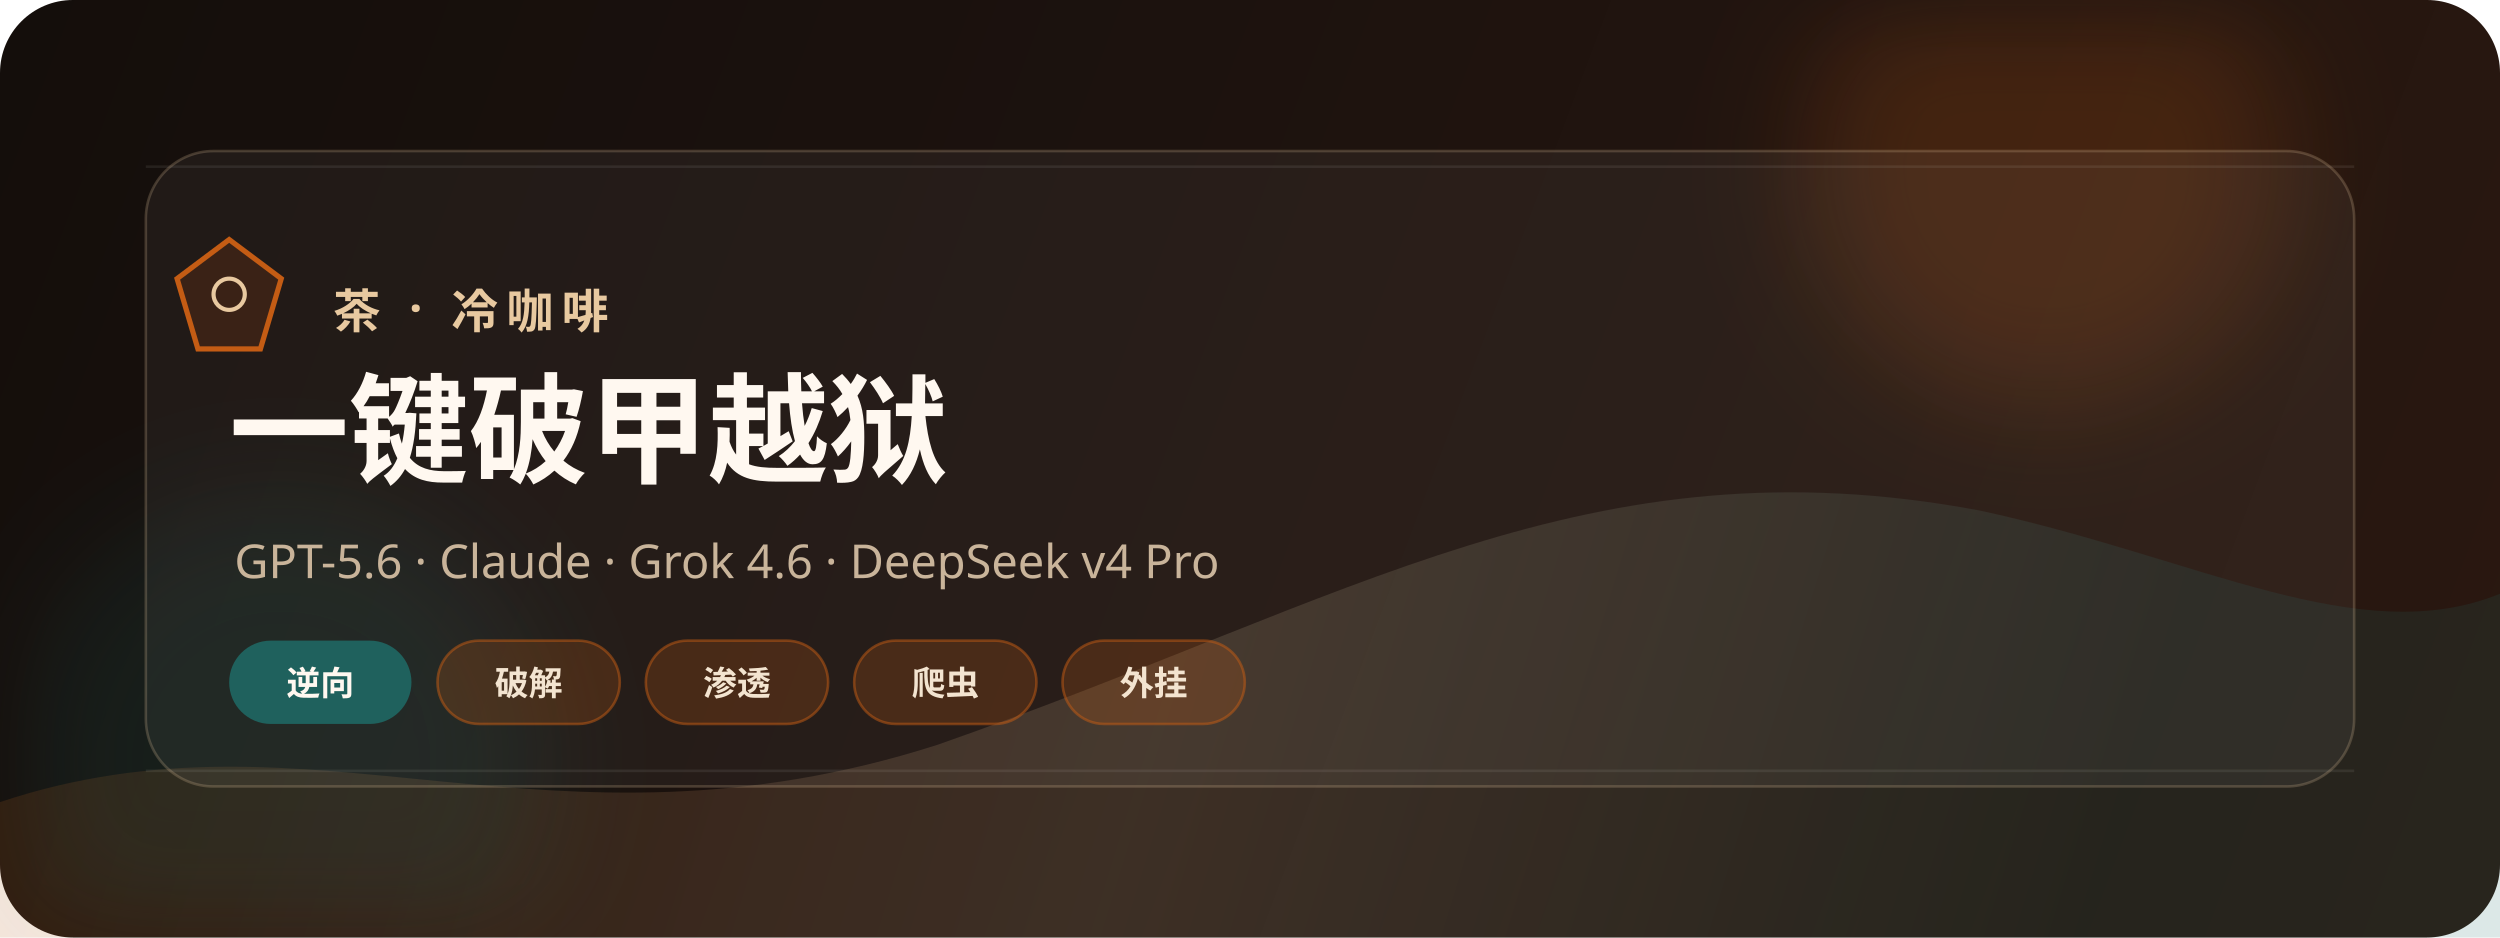
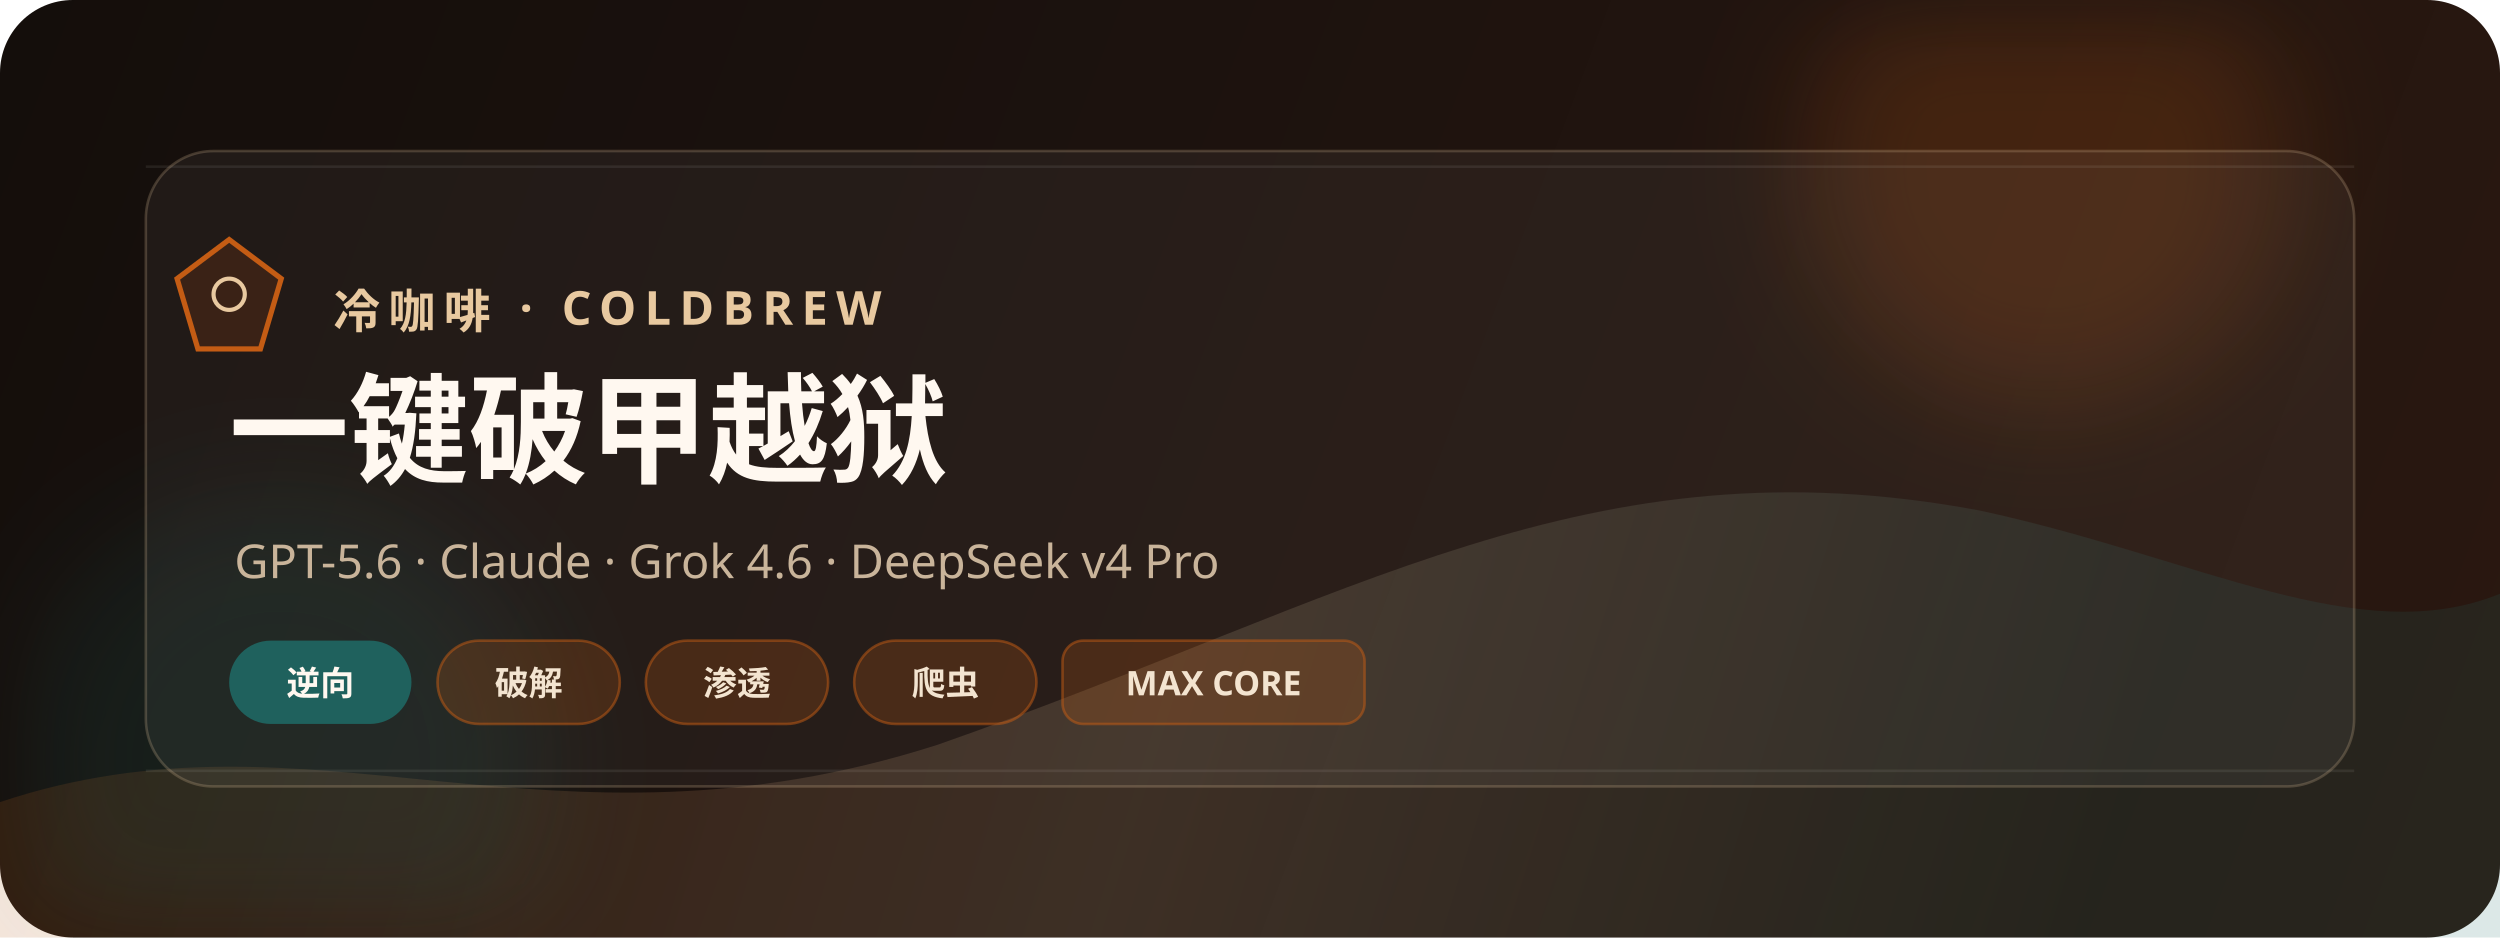
<svg xmlns="http://www.w3.org/2000/svg" width="960" height="360" viewBox="0 0 960 360" fill="none" role="img" aria-labelledby="title desc">
  <defs>
    <linearGradient id="cfg" x1="0" y1="0" x2="960" y2="360" gradientUnits="userSpaceOnUse">
      <stop stop-color="#140E0B" />
      <stop offset="0.42" stop-color="#1C120E" />
      <stop offset="1" stop-color="#2A1810" />
    </linearGradient>
    <linearGradient id="cfa" x1="40" y1="70" x2="820" y2="310" gradientUnits="userSpaceOnUse">
      <stop stop-color="#C45C14" />
      <stop offset="0.55" stop-color="#E8C9A0" />
      <stop offset="1" stop-color="#1F6B66" />
    </linearGradient>
    <filter id="cfb" x="-25%" y="-25%" width="150%" height="150%">
      <feGaussianBlur stdDeviation="22" />
    </filter>
  </defs>
  <rect width="960" height="360" rx="28" fill="url(#cfg)" />
  <path d="M0 308C120 268 210 334 360 286C520 230 610 168 760 196C844 214 906 250 960 228V360H0V308Z" fill="url(#cfa)" opacity="0.16" />
  <circle cx="786" cy="64" r="92" fill="#C45C14" opacity="0.20" filter="url(#cfb)" />
  <circle cx="108" cy="292" r="104" fill="#1F6B66" opacity="0.16" filter="url(#cfb)" />
  <path d="M56 64H904" stroke="#F7EFE3" stroke-opacity="0.08" />
  <path d="M56 296H904" stroke="#F7EFE3" stroke-opacity="0.08" />
  <rect x="56" y="58" width="848" height="244" rx="26" fill="#FFF8F0" fill-opacity="0.05" stroke="#E8C9A0" stroke-opacity="0.22" />
  <polygon points="88,92 108,107 100,134 76,134 68,107" fill="#3A2216" stroke="#C45C14" stroke-width="2" />
  <circle cx="88" cy="113" r="6" fill="none" stroke="#E8C9A0" stroke-width="1.6" />
-   <text x="128" y="126" fill="#E8C9A0" font-family="Segoe UI,PingFang SC,Noto Sans SC,Microsoft YaHei,sans-serif" font-size="18" font-weight="650" letter-spacing="3.2">茶 · 冷咖啡</text>
+   <text x="128" y="126" fill="#E8C9A0" font-family="Segoe UI,PingFang SC,Noto Sans SC,Microsoft YaHei,sans-serif" font-size="18" font-weight="650" letter-spacing="3.2">冷咖啡 · COLDBREW</text>
  <text x="88" y="182" fill="#FFF8F0" font-family="Segoe UI,PingFang SC,Noto Sans SC,Microsoft YaHei,sans-serif" font-size="46" font-weight="760">一键破甲越狱</text>
  <text x="90" y="222" fill="#C9B49A" font-family="Segoe UI,PingFang SC,Noto Sans SC,Microsoft YaHei,sans-serif" font-size="18">GPT-5.6 · Claude · Grok 4.6 · DeepSeek v4 Pro</text>
  <g font-family="Segoe UI,PingFang SC,Noto Sans SC,Microsoft YaHei,sans-serif" font-size="13" font-weight="650">
    <rect x="88" y="246" width="70" height="32" rx="16" fill="#1F6B66" fill-opacity="0.85" />
    <text x="123" y="267" text-anchor="middle" fill="#FFF8F0">逆向</text>
    <rect x="168" y="246" width="70" height="32" rx="16" fill="#C45C14" fill-opacity="0.22" stroke="#C45C14" stroke-opacity="0.5" />
    <text x="203" y="267" text-anchor="middle" fill="#F3E4D0">破解</text>
    <rect x="248" y="246" width="70" height="32" rx="16" fill="#C45C14" fill-opacity="0.22" stroke="#C45C14" stroke-opacity="0.5" />
    <text x="283" y="267" text-anchor="middle" fill="#F3E4D0">渗透</text>
    <rect x="328" y="246" width="70" height="32" rx="16" fill="#C45C14" fill-opacity="0.22" stroke="#C45C14" stroke-opacity="0.5" />
    <text x="363" y="267" text-anchor="middle" fill="#F3E4D0">爬虫</text>
-     <rect x="408" y="246" width="70" height="32" rx="16" fill="#C45C14" fill-opacity="0.22" stroke="#C45C14" stroke-opacity="0.5" />
-     <text x="443" y="267" text-anchor="middle" fill="#F3E4D0">外挂</text>
+     <rect x="408" y="246" width="116" height="32" rx="8" fill="#C45C14" fill-opacity="0.22" stroke="#C45C14" stroke-opacity="0.5" />
+     <text x="466" y="267" text-anchor="middle" fill="#F3E4D0">MAX CORE</text>
  </g>
</svg>
